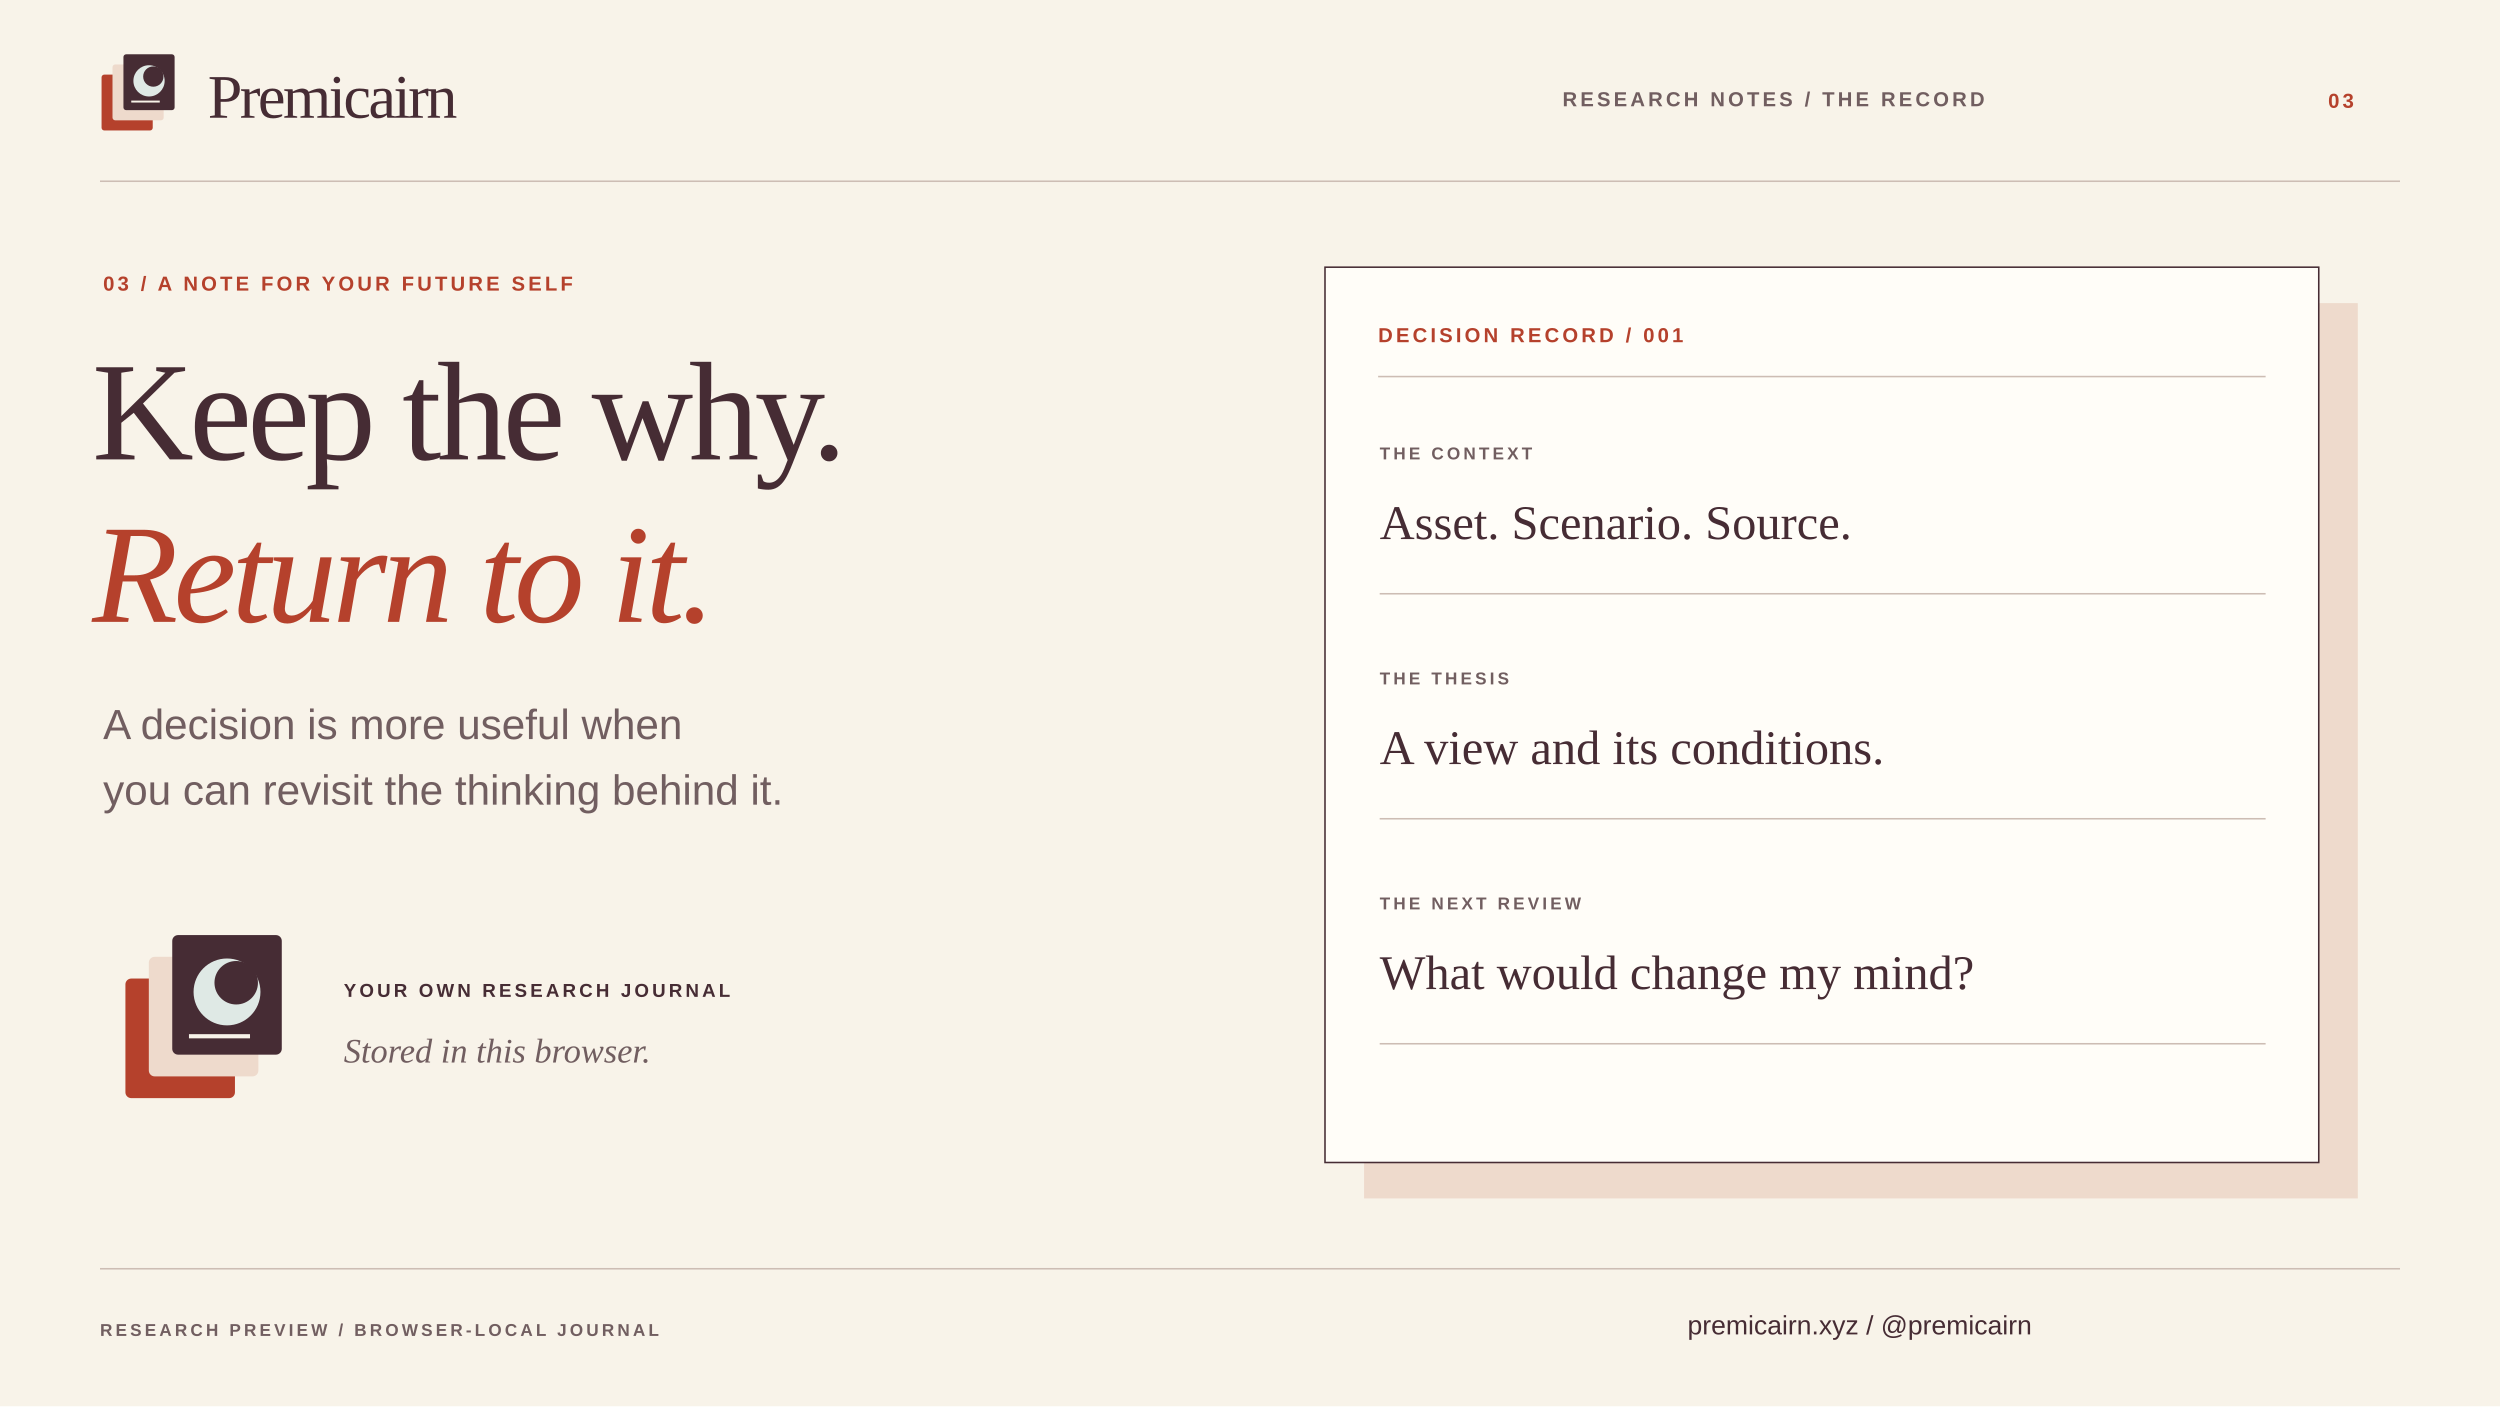
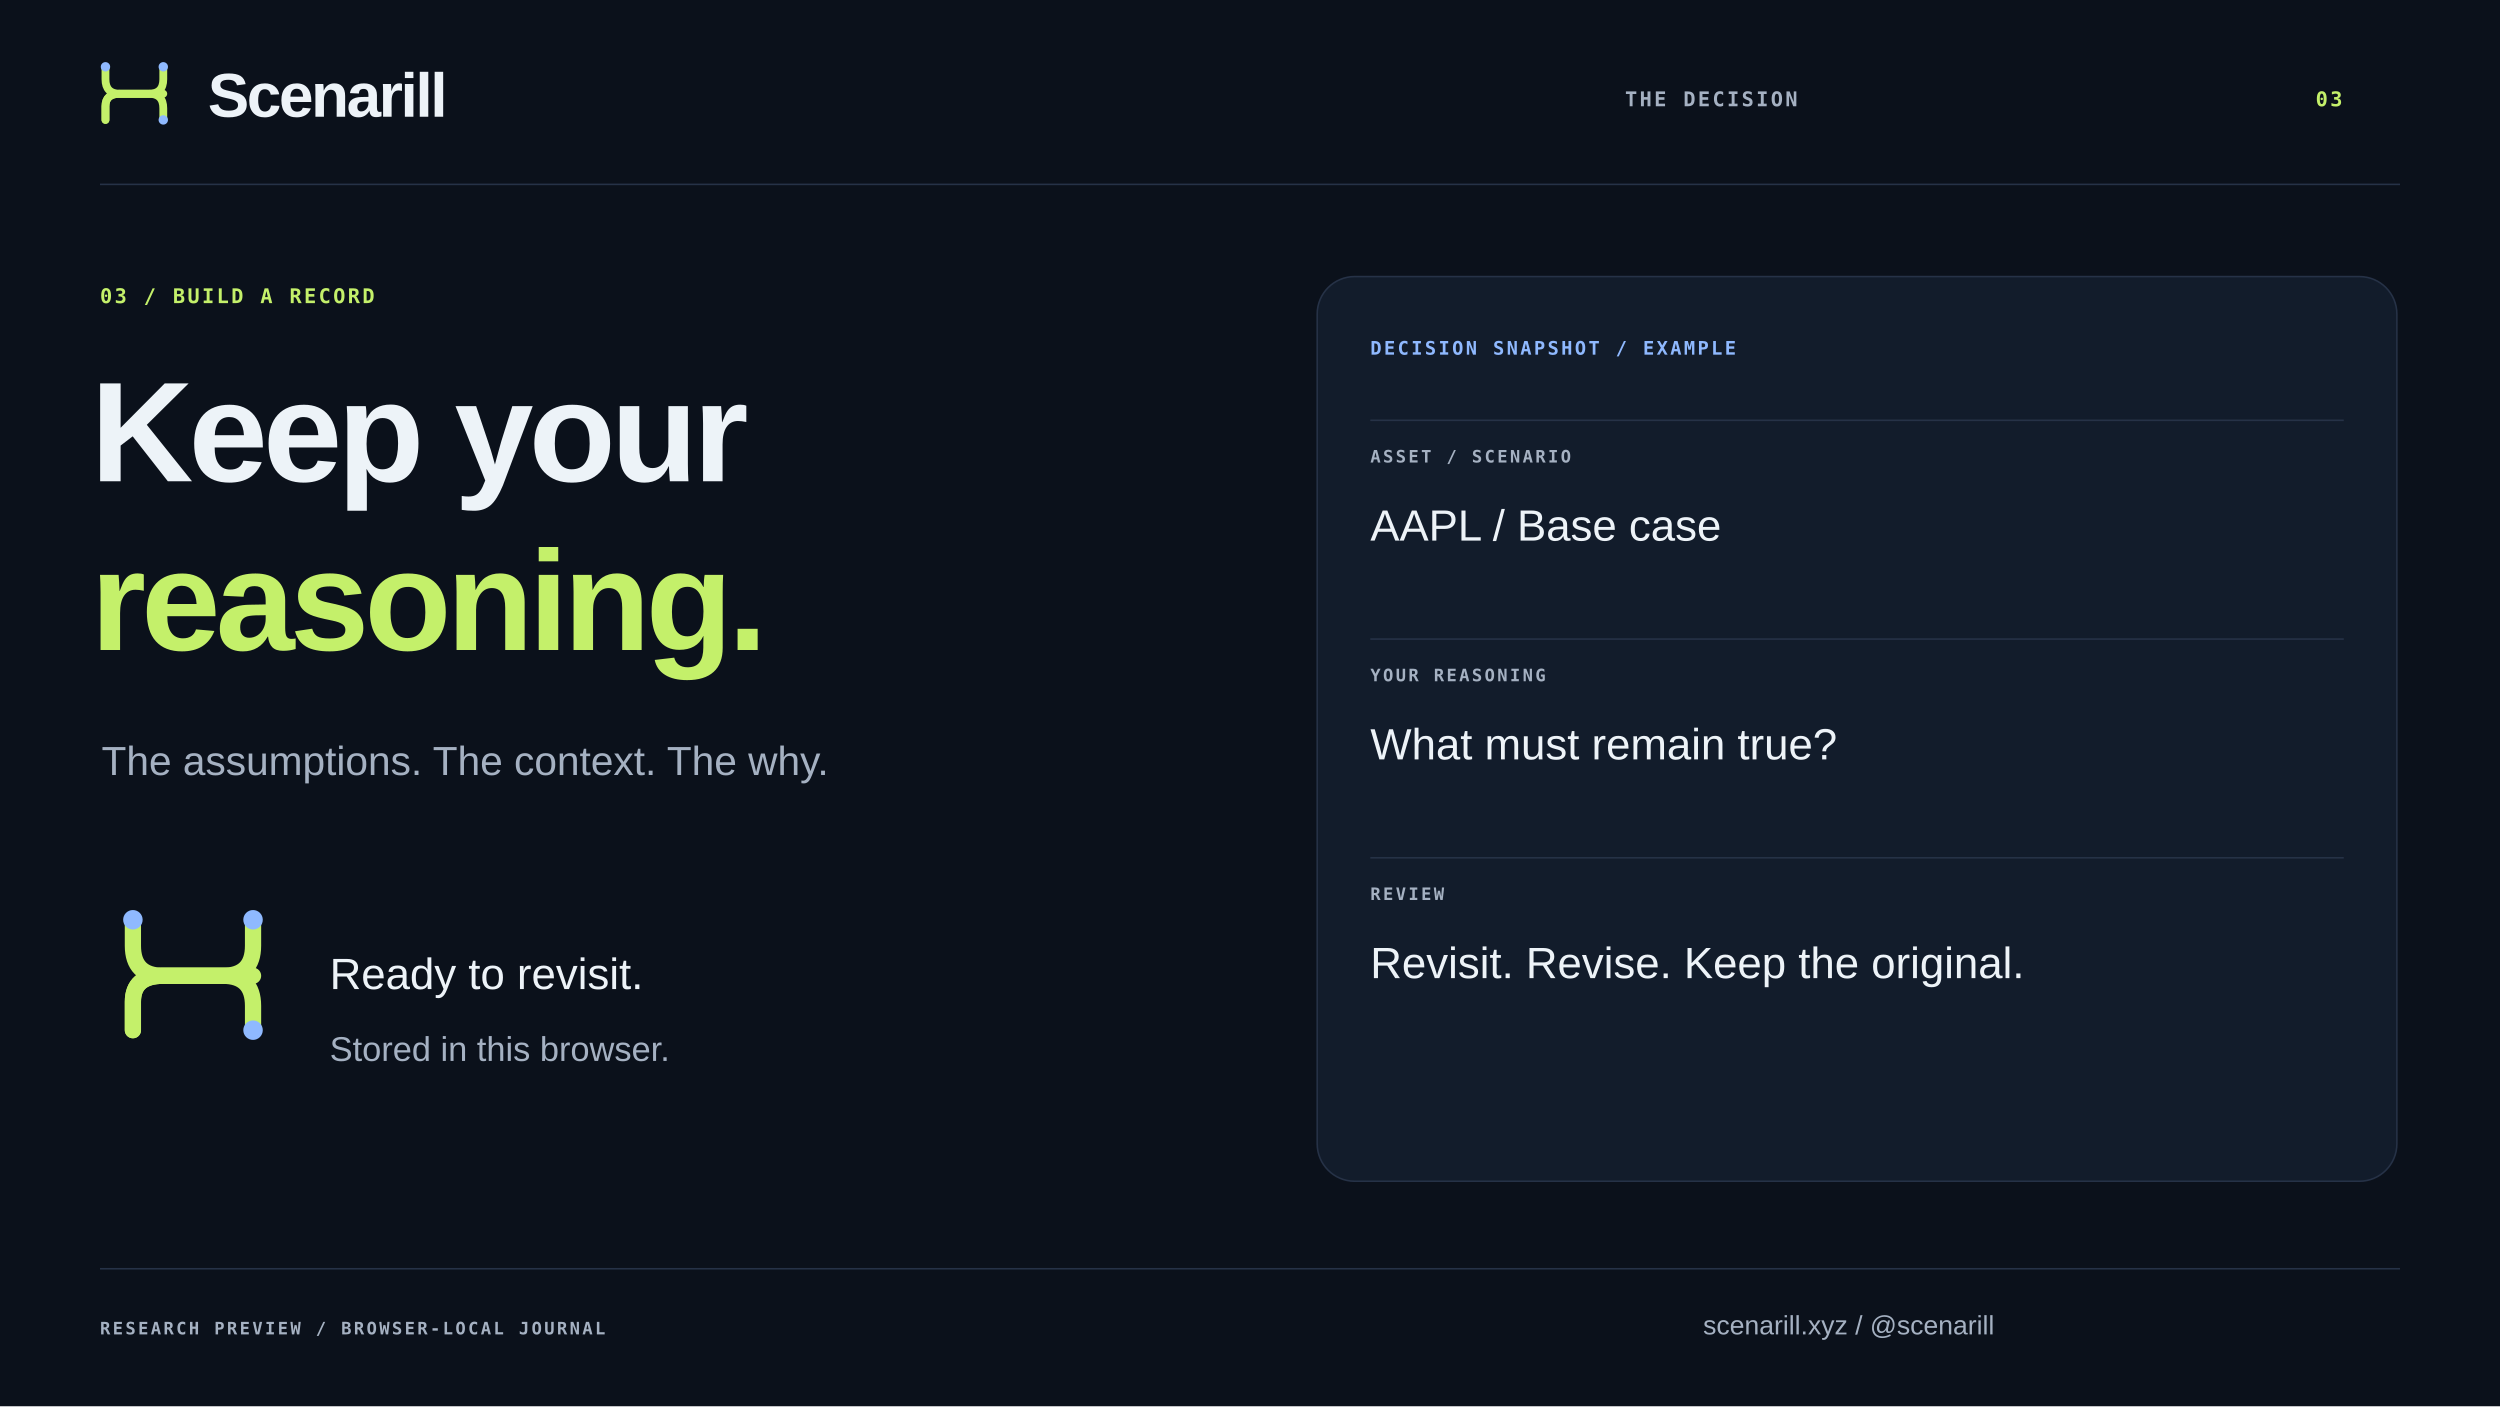
<svg xmlns="http://www.w3.org/2000/svg" width="1600" height="900" viewBox="0 0 1600 900" role="img" aria-labelledby="title desc">
-   <rect x="0" y="0" width="1600" height="900" rx="0" fill="#f8f3e9" />
-   <g transform="translate(56 28) scale(0.25)">
-     <rect x="36" y="79" width="131" height="143" rx="7" fill="#b5412c" />
-     <rect x="64" y="53" width="131" height="143" rx="7" fill="#eedacc" />
-     <rect x="92" y="27" width="131" height="143" rx="7" fill="#462c34" />
-     <circle cx="157.5" cy="95" r="40" fill="#dfe9e5" />
-     <circle cx="168.5" cy="84" r="26" fill="#462c34" />
-     <path d="M112 148L185 148" fill="none" stroke="#f8f3e9" stroke-width="5" />
+   <rect x="0" y="0" width="1600" height="900" rx="0" fill="#0b111b" />
+   <g transform="translate(54 28) scale(0.25)">
+     <g fill="none" stroke="#c4f06a" stroke-width="20" stroke-linecap="round" stroke-linejoin="round">
+       <path d="M54 195V160Q54 128 91 128H165Q202 128 202 91V59" />
+       <path d="M54 195V160Q54 128 91 128H165Q202 128 202 165V195" />
+       <path d="M54 59V91Q54 128 91 128H202" />
+     </g>
+     <circle cx="54" cy="59" r="12" fill="#8fb9ff" />
+     <circle cx="202" cy="59" r="12" fill="#8fb9ff" />
+     <circle cx="202" cy="195" r="12" fill="#8fb9ff" />
  </g>
-   <text x="133" y="75.36" fill="#462c34" font-family="Georgia, Times New Roman, serif" font-size="39.68" font-weight="400" letter-spacing="-1.6">Premicairn</text>
-   <text x="1000" y="68" fill="#715e60" font-family="Arial, Helvetica, sans-serif" font-size="13" font-weight="700" letter-spacing="2">RESEARCH NOTES / THE RECORD</text>
-   <path d="M64 116L1536 116" fill="none" stroke="#cdbdb4" stroke-width="1" />
-   <text x="1490" y="69" fill="#b5412c" font-family="Arial, Helvetica, sans-serif" font-size="13" font-weight="700" letter-spacing="2">03</text>
-   <text x="66" y="186" fill="#b5412c" font-family="Arial, Helvetica, sans-serif" font-size="13" font-weight="700" letter-spacing="2">03 / A NOTE FOR YOUR FUTURE SELF</text>
-   <text x="59" y="294" fill="#462c34" font-family="Georgia, Times New Roman, serif" font-size="90" font-weight="400" letter-spacing="-2.8">Keep the why.</text>
-   <text x="59" y="398" fill="#b5412c" font-family="Georgia, Times New Roman, serif" font-size="90" font-weight="400" letter-spacing="-2.8" font-style="italic">Return to it.</text>
-   <text x="66" y="473" fill="#715e60" font-family="Arial, Helvetica, sans-serif" font-size="27" font-weight="400" letter-spacing="0">A decision is more useful when</text>
-   <text x="66" y="515" fill="#715e60" font-family="Arial, Helvetica, sans-serif" font-size="27" font-weight="400" letter-spacing="0">you can revisit the thinking behind it.</text>
-   <g transform="translate(61 584) scale(0.5351562)">
-     <rect x="36" y="79" width="131" height="143" rx="7" fill="#b5412c" />
-     <rect x="64" y="53" width="131" height="143" rx="7" fill="#eedacc" />
-     <rect x="92" y="27" width="131" height="143" rx="7" fill="#462c34" />
-     <circle cx="157.5" cy="95" r="40" fill="#dfe9e5" />
-     <circle cx="168.5" cy="84" r="26" fill="#462c34" />
-     <path d="M112 148L185 148" fill="none" stroke="#f8f3e9" stroke-width="5" />
+   <text x="133" y="74.72" fill="#edf3f8" font-family="Segoe UI, Arial, sans-serif" font-size="39.68" font-weight="650" letter-spacing="-1.5">Scenarill</text>
+   <text x="1040" y="68" fill="#a5b1c2" font-family="Consolas, monospace" font-size="13" font-weight="600" letter-spacing="1.5">THE DECISION</text>
+   <text x="1482" y="68" fill="#c4f06a" font-family="Consolas, monospace" font-size="13" font-weight="600" letter-spacing="1.5">03</text>
+   <path d="M64 118L1536 118" fill="none" stroke="#263247" stroke-width="1" />
+   <text x="64" y="194" fill="#c4f06a" font-family="Consolas, monospace" font-size="13" font-weight="600" letter-spacing="1.5">03 / BUILD A RECORD</text>
+   <text x="58" y="308" fill="#edf3f8" font-family="Segoe UI, Arial, sans-serif" font-size="91" font-weight="650" letter-spacing="-3">Keep your</text>
+   <text x="58" y="416" fill="#c4f06a" font-family="Segoe UI, Arial, sans-serif" font-size="91" font-weight="650" letter-spacing="-3">reasoning.</text>
+   <text x="65" y="496" fill="#a5b1c2" font-family="Segoe UI, Arial, sans-serif" font-size="26" font-weight="400" letter-spacing="0">The assumptions. The context. The why.</text>
+   <g transform="translate(57 558) scale(0.5195312)">
+     <g fill="none" stroke="#c4f06a" stroke-width="20" stroke-linecap="round" stroke-linejoin="round">
+       <path d="M54 195V160Q54 128 91 128H165Q202 128 202 91V59" />
+       <path d="M54 195V160Q54 128 91 128H165Q202 128 202 165V195" />
+       <path d="M54 59V91Q54 128 91 128H202" />
+     </g>
+     <circle cx="54" cy="59" r="12" fill="#8fb9ff" />
+     <circle cx="202" cy="59" r="12" fill="#8fb9ff" />
+     <circle cx="202" cy="195" r="12" fill="#8fb9ff" />
  </g>
-   <text x="220" y="638" fill="#462c34" font-family="Arial, Helvetica, sans-serif" font-size="12" font-weight="700" letter-spacing="2">YOUR OWN RESEARCH JOURNAL</text>
-   <text x="220" y="680" fill="#715e60" font-family="Georgia, Times New Roman, serif" font-size="22" font-weight="400" letter-spacing="0" font-style="italic">Stored in this browser.</text>
-   <rect x="873" y="194" width="636" height="573" rx="0" fill="#eedacc" />
-   <rect x="848" y="171" width="636" height="573" rx="0" fill="#fffdf8" stroke="#462c34" stroke-width="1" />
-   <text x="882" y="219" fill="#b5412c" font-family="Arial, Helvetica, sans-serif" font-size="13" font-weight="700" letter-spacing="2">DECISION RECORD / 001</text>
-   <path d="M882 241L1450 241" fill="none" stroke="#cdbdb4" stroke-width="1" />
-   <text x="883" y="294" fill="#715e60" font-family="Arial, Helvetica, sans-serif" font-size="11" font-weight="700" letter-spacing="2">THE CONTEXT</text>
-   <text x="883" y="345" fill="#462c34" font-family="Georgia, Times New Roman, serif" font-size="31" font-weight="400" letter-spacing="0">Asset. Scenario. Source.</text>
-   <path d="M883 380L1450 380" fill="none" stroke="#cdbdb4" stroke-width="1" />
-   <text x="883" y="438" fill="#715e60" font-family="Arial, Helvetica, sans-serif" font-size="11" font-weight="700" letter-spacing="2">THE THESIS</text>
-   <text x="883" y="489" fill="#462c34" font-family="Georgia, Times New Roman, serif" font-size="31" font-weight="400" letter-spacing="0">A view and its conditions.</text>
-   <path d="M883 524L1450 524" fill="none" stroke="#cdbdb4" stroke-width="1" />
-   <text x="883" y="582" fill="#715e60" font-family="Arial, Helvetica, sans-serif" font-size="11" font-weight="700" letter-spacing="2">THE NEXT REVIEW</text>
-   <text x="883" y="633" fill="#462c34" font-family="Georgia, Times New Roman, serif" font-size="31" font-weight="400" letter-spacing="0">What would change my mind?</text>
-   <path d="M883 668L1450 668" fill="none" stroke="#cdbdb4" stroke-width="1" />
-   <path d="M64 812L1536 812" fill="none" stroke="#cdbdb4" stroke-width="1" />
-   <text x="64" y="855" fill="#715e60" font-family="Arial, Helvetica, sans-serif" font-size="11" font-weight="700" letter-spacing="2">RESEARCH PREVIEW / BROWSER-LOCAL JOURNAL</text>
-   <text x="1080" y="854" fill="#462c34" font-family="Arial, Helvetica, sans-serif" font-size="17" font-weight="400" letter-spacing="0">premicairn.xyz  /  @premicairn</text>
+   <text x="211" y="633" fill="#edf3f8" font-family="Segoe UI, Arial, sans-serif" font-size="28" font-weight="400" letter-spacing="0">Ready to revisit.</text>
+   <text x="211" y="679" fill="#a5b1c2" font-family="Segoe UI, Arial, sans-serif" font-size="22" font-weight="400" letter-spacing="0">Stored in this browser.</text>
+   <rect x="843" y="177" width="691" height="579" rx="24" fill="#121c2b" stroke="#263247" />
+   <text x="877" y="227" fill="#8fb9ff" font-family="Consolas, monospace" font-size="12" font-weight="600" letter-spacing="1.5">DECISION SNAPSHOT / EXAMPLE</text>
+   <path d="M877 269L1500 269" fill="none" stroke="#263247" stroke-width="1" />
+   <text x="877" y="296" fill="#a5b1c2" font-family="Consolas, monospace" font-size="11" font-weight="600" letter-spacing="1.5">ASSET / SCENARIO</text>
+   <text x="877" y="346" fill="#edf3f8" font-family="Segoe UI, Arial, sans-serif" font-size="28" font-weight="400" letter-spacing="0">AAPL / Base case</text>
+   <path d="M877 409L1500 409" fill="none" stroke="#263247" stroke-width="1" />
+   <text x="877" y="436" fill="#a5b1c2" font-family="Consolas, monospace" font-size="11" font-weight="600" letter-spacing="1.5">YOUR REASONING</text>
+   <text x="877" y="486" fill="#edf3f8" font-family="Segoe UI, Arial, sans-serif" font-size="28" font-weight="400" letter-spacing="0">What must remain true?</text>
+   <path d="M877 549L1500 549" fill="none" stroke="#263247" stroke-width="1" />
+   <text x="877" y="576" fill="#a5b1c2" font-family="Consolas, monospace" font-size="11" font-weight="600" letter-spacing="1.5">REVIEW</text>
+   <text x="877" y="626" fill="#edf3f8" font-family="Segoe UI, Arial, sans-serif" font-size="28" font-weight="400" letter-spacing="0">Revisit. Revise. Keep the original.</text>
+   <path d="M64 812L1536 812" fill="none" stroke="#263247" stroke-width="1" />
+   <text x="64" y="854" fill="#a5b1c2" font-family="Consolas, monospace" font-size="11" font-weight="600" letter-spacing="1.5">RESEARCH PREVIEW / BROWSER-LOCAL JOURNAL</text>
+   <text x="1090" y="854" fill="#a5b1c2" font-family="Segoe UI, Arial, sans-serif" font-size="17" font-weight="400" letter-spacing="0">scenarill.xyz / @scenarill</text>
</svg>
